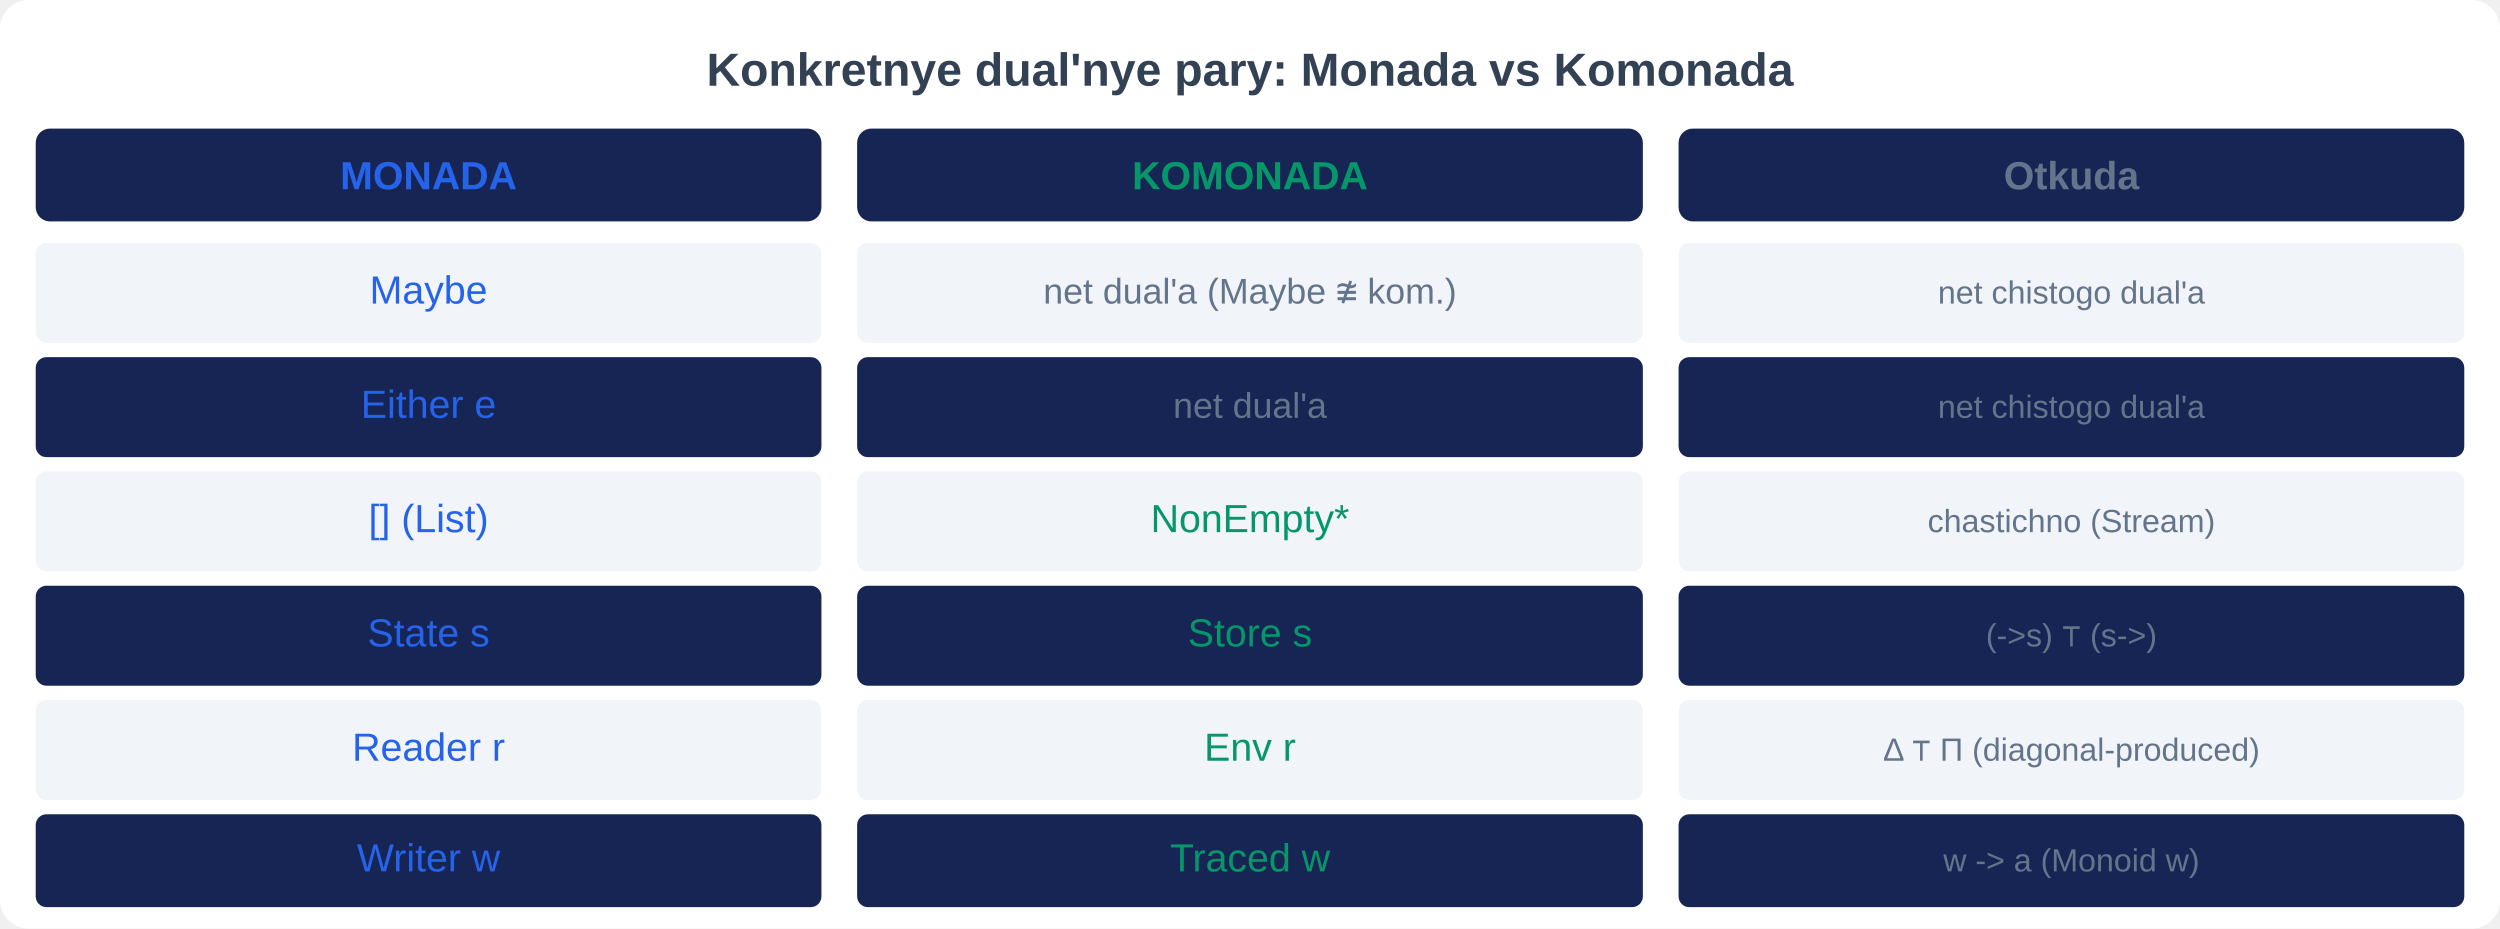
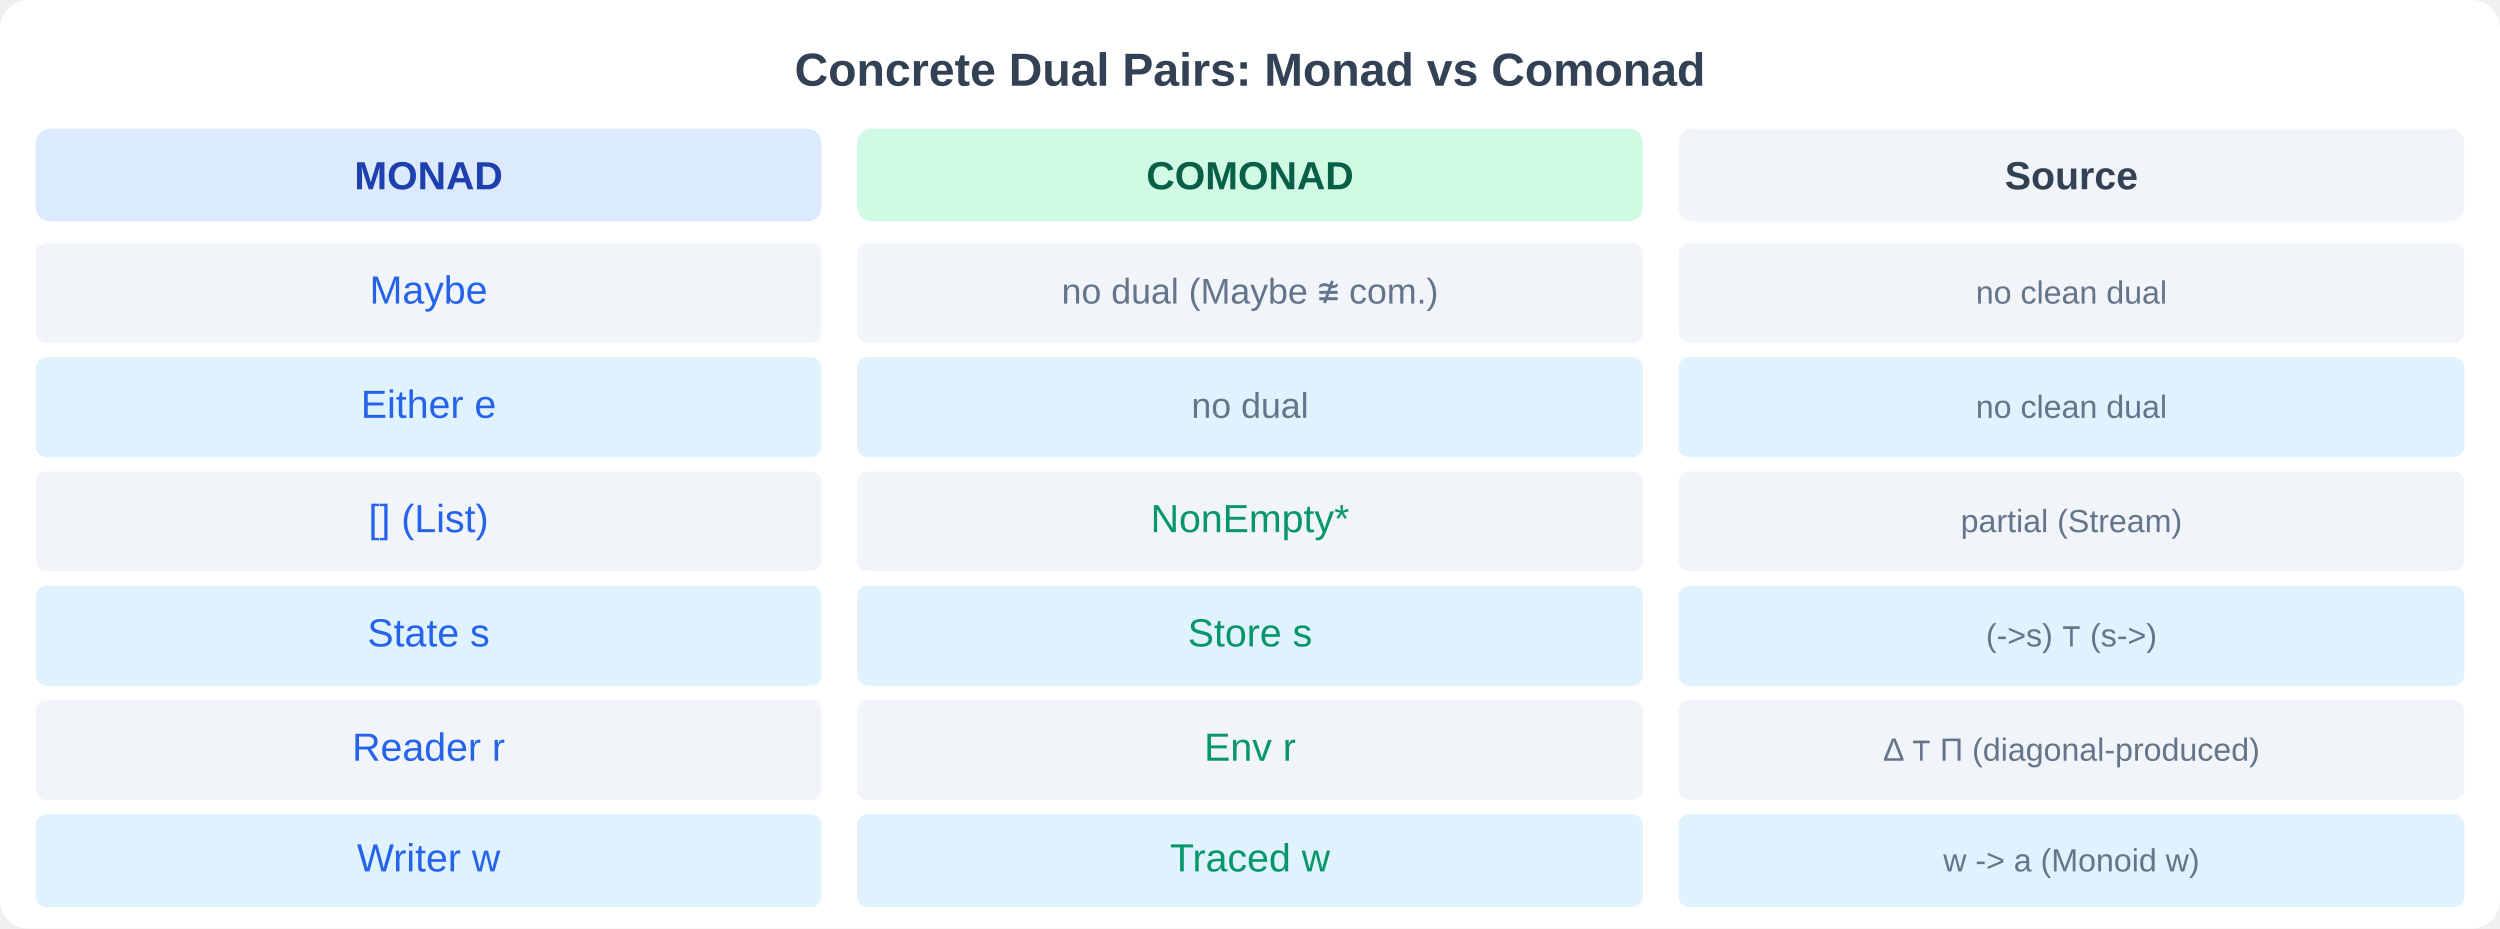
- <svg xmlns="http://www.w3.org/2000/svg" width="700" height="260" font-family="monospace,'JetBrains Mono',Arial,sans-serif">
+ <svg xmlns="http://www.w3.org/2000/svg" width="700" height="260" font-family="monospace,Arial,sans-serif">
  <rect width="700" height="260" fill="#ffffff" rx="8" />
-   <text x="350" y="24" text-anchor="middle" font-size="13" font-weight="bold" fill="#334155">Konkretnye dual'nye pary: Monada vs Komonada</text>
-   <rect x="10" y="36" width="220" height="26" rx="4" fill="#172554" />
-   <text x="120" y="53" text-anchor="middle" font-size="11" font-weight="bold" fill="#2563eb">MONADA</text>
-   <rect x="240" y="36" width="220" height="26" rx="4" fill="#172554" />
-   <text x="350" y="53" text-anchor="middle" font-size="11" font-weight="bold" fill="#059669">KOMONADA</text>
-   <rect x="470" y="36" width="220" height="26" rx="4" fill="#172554" />
-   <text x="580" y="53" text-anchor="middle" font-size="11" font-weight="bold" fill="#64748b">Otkuda</text>
+   <text x="350" y="24" text-anchor="middle" font-size="13" font-weight="bold" fill="#334155">Concrete Dual Pairs: Monad vs Comonad</text>
+   <rect x="10" y="36" width="220" height="26" rx="4" fill="#dbeafe" />
+   <text x="120" y="53" text-anchor="middle" font-size="11" font-weight="bold" fill="#1e40af">MONAD</text>
+   <rect x="240" y="36" width="220" height="26" rx="4" fill="#d1fae5" />
+   <text x="350" y="53" text-anchor="middle" font-size="11" font-weight="bold" fill="#065f46">COMONAD</text>
+   <rect x="470" y="36" width="220" height="26" rx="4" fill="#f1f5f9" />
+   <text x="580" y="53" text-anchor="middle" font-size="11" font-weight="bold" fill="#334155">Source</text>
  <rect x="10" y="68" width="220" height="28" rx="3" fill="#f1f5f9" />
  <text x="120" y="85" text-anchor="middle" font-size="11" fill="#2563eb">Maybe</text>
  <rect x="240" y="68" width="220" height="28" rx="3" fill="#f1f5f9" />
-   <text x="350" y="85" text-anchor="middle" font-size="10" fill="#64748b">net dual'a (Maybe ≇ kom.)</text>
+   <text x="350" y="85" text-anchor="middle" font-size="10" fill="#64748b">no dual (Maybe ≇ com.)</text>
  <rect x="470" y="68" width="220" height="28" rx="3" fill="#f1f5f9" />
-   <text x="580" y="85" text-anchor="middle" font-size="9" fill="#64748b">net chistogo dual'a</text>
-   <rect x="10" y="100" width="220" height="28" rx="3" fill="#172554" />
+   <text x="580" y="85" text-anchor="middle" font-size="9" fill="#64748b">no clean dual</text>
+   <rect x="10" y="100" width="220" height="28" rx="3" fill="#e0f2fe" />
  <text x="120" y="117" text-anchor="middle" font-size="11" fill="#2563eb">Either e</text>
-   <rect x="240" y="100" width="220" height="28" rx="3" fill="#172554" />
-   <text x="350" y="117" text-anchor="middle" font-size="10" fill="#64748b">net dual'a</text>
-   <rect x="470" y="100" width="220" height="28" rx="3" fill="#172554" />
-   <text x="580" y="117" text-anchor="middle" font-size="9" fill="#64748b">net chistogo dual'a</text>
+   <rect x="240" y="100" width="220" height="28" rx="3" fill="#e0f2fe" />
+   <text x="350" y="117" text-anchor="middle" font-size="10" fill="#64748b">no dual</text>
+   <rect x="470" y="100" width="220" height="28" rx="3" fill="#e0f2fe" />
+   <text x="580" y="117" text-anchor="middle" font-size="9" fill="#64748b">no clean dual</text>
  <rect x="10" y="132" width="220" height="28" rx="3" fill="#f1f5f9" />
  <text x="120" y="149" text-anchor="middle" font-size="11" fill="#2563eb">[] (List)</text>
  <rect x="240" y="132" width="220" height="28" rx="3" fill="#f1f5f9" />
  <text x="350" y="149" text-anchor="middle" font-size="11" fill="#059669">NonEmpty*</text>
  <rect x="470" y="132" width="220" height="28" rx="3" fill="#f1f5f9" />
-   <text x="580" y="149" text-anchor="middle" font-size="9" fill="#64748b">chastichno (Stream)</text>
-   <rect x="10" y="164" width="220" height="28" rx="3" fill="#172554" />
+   <text x="580" y="149" text-anchor="middle" font-size="9" fill="#64748b">partial (Stream)</text>
+   <rect x="10" y="164" width="220" height="28" rx="3" fill="#e0f2fe" />
  <text x="120" y="181" text-anchor="middle" font-size="11" fill="#2563eb">State s</text>
-   <rect x="240" y="164" width="220" height="28" rx="3" fill="#172554" />
+   <rect x="240" y="164" width="220" height="28" rx="3" fill="#e0f2fe" />
  <text x="350" y="181" text-anchor="middle" font-size="11" fill="#059669">Store s</text>
-   <rect x="470" y="164" width="220" height="28" rx="3" fill="#172554" />
+   <rect x="470" y="164" width="220" height="28" rx="3" fill="#e0f2fe" />
  <text x="580" y="181" text-anchor="middle" font-size="9" fill="#64748b">(-&gt;s) ⊤ (s-&gt;)</text>
  <rect x="10" y="196" width="220" height="28" rx="3" fill="#f1f5f9" />
  <text x="120" y="213" text-anchor="middle" font-size="11" fill="#2563eb">Reader r</text>
  <rect x="240" y="196" width="220" height="28" rx="3" fill="#f1f5f9" />
  <text x="350" y="213" text-anchor="middle" font-size="11" fill="#059669">Env r</text>
  <rect x="470" y="196" width="220" height="28" rx="3" fill="#f1f5f9" />
  <text x="580" y="213" text-anchor="middle" font-size="9" fill="#64748b">Δ ⊤ Π (diagonal-produced)</text>
-   <rect x="10" y="228" width="220" height="26" rx="3" fill="#172554" />
+   <rect x="10" y="228" width="220" height="26" rx="3" fill="#e0f2fe" />
  <text x="120" y="244" text-anchor="middle" font-size="11" fill="#2563eb">Writer w</text>
-   <rect x="240" y="228" width="220" height="26" rx="3" fill="#172554" />
+   <rect x="240" y="228" width="220" height="26" rx="3" fill="#e0f2fe" />
  <text x="350" y="244" text-anchor="middle" font-size="11" fill="#059669">Traced w</text>
-   <rect x="470" y="228" width="220" height="26" rx="3" fill="#172554" />
+   <rect x="470" y="228" width="220" height="26" rx="3" fill="#e0f2fe" />
  <text x="580" y="244" text-anchor="middle" font-size="9" fill="#64748b">w -&gt; a (Monoid w)</text>
</svg>
